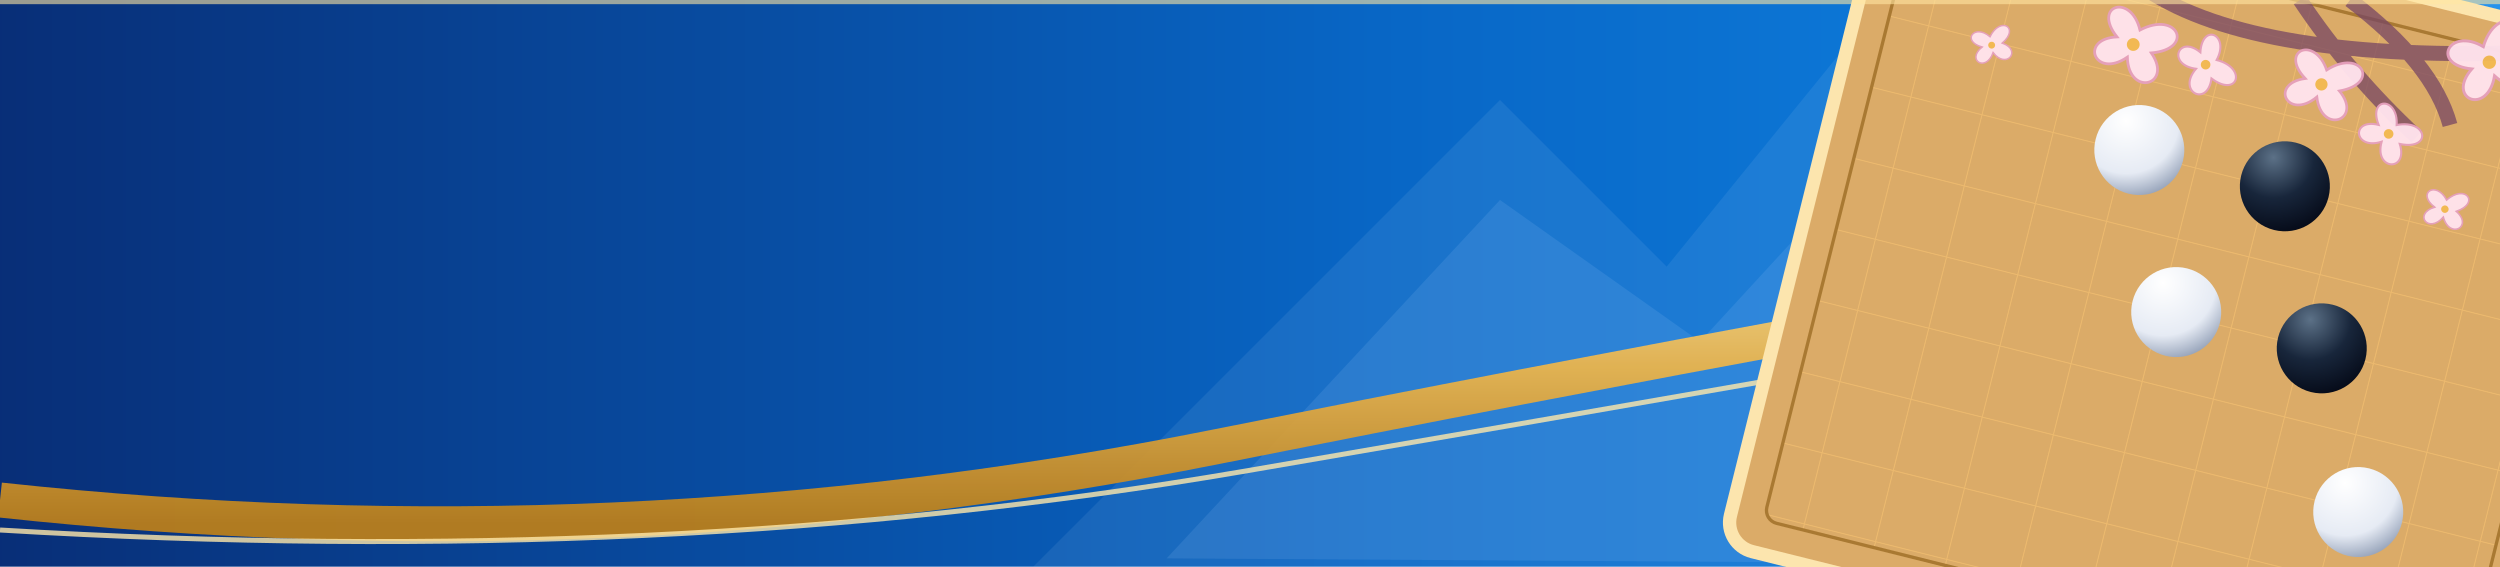
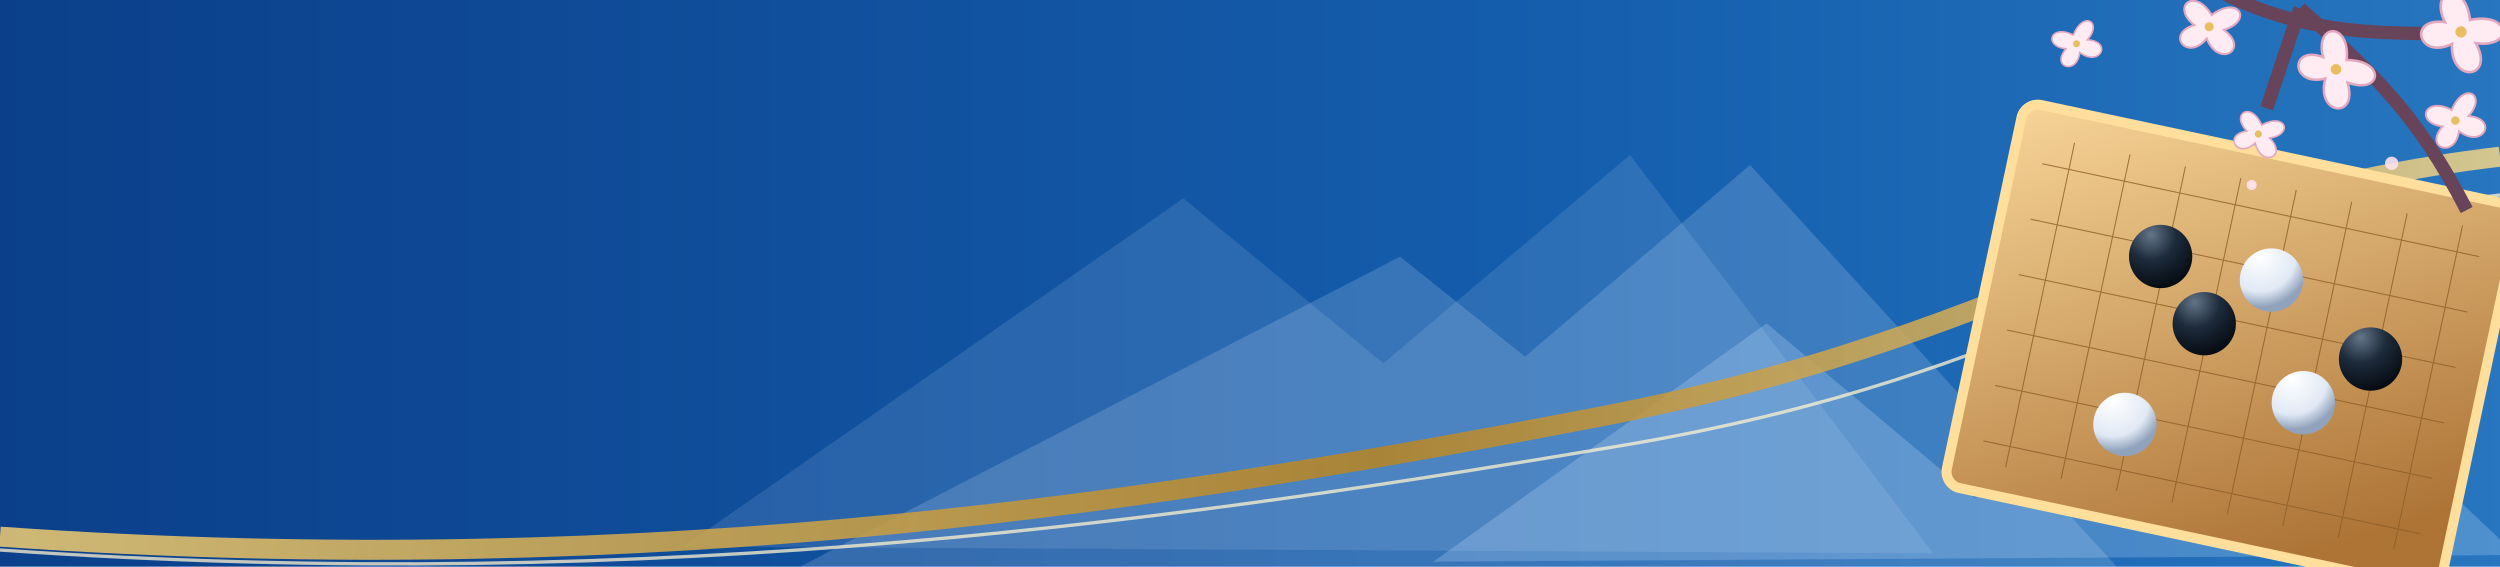
- <svg xmlns="http://www.w3.org/2000/svg" width="1500" height="340" viewBox="0 0 1500 340" role="img" aria-label="GO TOURNAMENT blue gold Go board decorative banner">
+ <svg xmlns="http://www.w3.org/2000/svg" width="1500" height="340" viewBox="0 0 1500 340" role="img" aria-label="ลายกระดานหมากล้อม ภูเขา และดอกซากุระ โทนน้ำเงินทอง">
  <defs>
-     <linearGradient id="bg" x2="1" y2="0">
-       <stop stop-color="#082e77" />
-       <stop offset=".55" stop-color="#0866c5" />
-       <stop offset="1" stop-color="#138beb" />
+     <linearGradient id="sky" x1="0" y1="0" x2="1" y2="0">
+       <stop stop-color="#0b3f8a" />
+       <stop offset=".64" stop-color="#155fae" />
+       <stop offset="1" stop-color="#2876bf" />
    </linearGradient>
-     <linearGradient id="gold" x2="0" y2="1">
-       <stop stop-color="#ffe9a5" />
-       <stop offset=".5" stop-color="#e9b44d" />
-       <stop offset="1" stop-color="#b97e1c" />
+     <linearGradient id="gold">
+       <stop stop-color="#f1ce73" />
+       <stop offset=".55" stop-color="#b98420" />
+       <stop offset="1" stop-color="#f2d589" />
    </linearGradient>
-     <radialGradient id="black" cx=".3" cy=".22" r=".9">
-       <stop stop-color="#5c7187" />
-       <stop offset=".5" stop-color="#18263b" />
-       <stop offset="1" stop-color="#030714" />
+     <linearGradient id="wood" x1="0" y1="0" x2=".7" y2="1">
+       <stop stop-color="#f7d498" />
+       <stop offset="1" stop-color="#ad7436" />
+     </linearGradient>
+     <radialGradient id="black" cx=".28" cy=".2" r=".88">
+       <stop stop-color="#647589" />
+       <stop offset=".45" stop-color="#1d2b3b" />
+       <stop offset="1" stop-color="#04090f" />
    </radialGradient>
-     <radialGradient id="white" cx=".28" cy=".22" r=".9">
-       <stop stop-color="#ffffff" />
-       <stop offset=".65" stop-color="#e6ebf4" />
-       <stop offset="1" stop-color="#8c9ab2" />
+     <radialGradient id="white" cx=".24" cy=".17" r=".8">
+       <stop stop-color="#fff" />
+       <stop offset=".7" stop-color="#e1e9f5" />
+       <stop offset="1" stop-color="#91a3bc" />
    </radialGradient>
-     <pattern id="lines" width="44" height="44" patternUnits="userSpaceOnUse">
-       <path d="M44 0H0V44" stroke="#efbd70" stroke-width="1.2" opacity=".78" fill="none" />
+     <g id="flower">
+       <path d="M0 0C-15-16-28 0-10 9C-28 19-9 34 0 16C12 34 30 17 10 8C28-2 15-17 0 0Z" fill="#ffecf2" stroke="#e3a8bf" stroke-width="1.4" />
+       <circle cx="0" cy="8" r="3" fill="#e9be61" />
+     </g>
+     <pattern id="board" width="34" height="34" patternUnits="userSpaceOnUse">
+       <path d="M34 0H0V34" stroke="#8c5d27" stroke-width="1.3" fill="none" opacity=".75" />
    </pattern>
-     <g id="sakura">
-       <path d="M0 0C-12-15-27-1-9 8C-26 17-10 32 0 15C9 33 27 18 10 8C29-3 13-17 0 0Z" fill="#ffe3ed" stroke="#e59fbc" stroke-width="1.4" />
-       <circle cx="0" cy="8" r="3.2" fill="#f2b952" />
-     </g>
  </defs>
-   <rect width="1500" height="340" fill="url(#bg)" />
-   <path d="M620 340L900 60L1000 160L1130 0H1500V340Z" fill="#eaf3ff" opacity=".08" />
-   <path d="M700 335L900 120L1020 205L1170 42L1350 275L1500 160V340Z" fill="#b6d8ff" opacity=".12" />
-   <path d="M0 300Q370 340 730 268T1500 126" fill="none" stroke="url(#gold)" stroke-width="21" opacity=".95" />
-   <path d="M0 318Q400 342 745 283T1500 151" fill="none" stroke="#ffe8aa" stroke-width="3" opacity=".8" />
-   <g transform="translate(1090,-30) rotate(14 230 160)">
-     <rect x="0" y="0" width="470" height="420" rx="18" fill="#dbab68" stroke="#fce5ae" stroke-width="8" />
-     <rect x="20" y="20" width="430" height="380" rx="8" fill="url(#lines)" stroke="#a97932" stroke-width="2" />
-     <circle cx="185" cy="130" r="27" fill="url(#white)" />
-     <circle cx="275" cy="130" r="27" fill="url(#black)" />
-     <circle cx="230" cy="219" r="27" fill="url(#white)" />
-     <circle cx="320" cy="219" r="27" fill="url(#black)" />
-     <circle cx="365" cy="309" r="27" fill="url(#white)" />
+   <rect width="1500" height="340" fill="url(#sky)" />
+   <path d="M410 328L710 119 830 218 978 93 1160 332Z" fill="#b4d3f2" opacity=".15" />
+   <path d="M480 340L840 154 915 214 1050 99 1270 340Z" fill="#e5f2ff" opacity=".17" />
+   <path d="M860 337L1060 194 1185 299 1340 173 1510 333Z" fill="#d1e9ff" opacity=".23" />
+   <path d="M0 322C400 350 710 298 960 250S1280 120 1500 94" stroke="url(#gold)" stroke-width="12" fill="none" opacity=".85" />
+   <path d="M0 330C400 358 720 310 975 267S1290 140 1500 117" stroke="#fff3cf" stroke-width="2" fill="none" opacity=".75" />
+   <g transform="translate(1192 89) rotate(12 145 95)">
+     <rect x="0" y="0" width="304" height="235" rx="10" fill="url(#wood)" stroke="#ffdf9b" stroke-width="6" />
+     <rect x="18" y="18" width="268" height="199" fill="url(#board)" rx="4" />
+     <circle cx="99" cy="74" r="19" fill="url(#black)" />
+     <circle cx="167" cy="74" r="19" fill="url(#white)" />
+     <circle cx="133" cy="108" r="19" fill="url(#black)" />
+     <circle cx="201" cy="142" r="19" fill="url(#white)" />
+     <circle cx="99" cy="177" r="19" fill="url(#white)" />
+     <circle cx="235" cy="108" r="19" fill="url(#black)" />
  </g>
-   <path d="M1280-12Q1340 35 1500 32M1380 0Q1410 45 1450 82M1410 0Q1460 38 1470 75" stroke="#774563" stroke-width="9" fill="none" opacity=".75" />
-   <g opacity=".96">
-     <use href="#sakura" transform="translate(1284 18) rotate(25) scale(1.2)" />
-     <use href="#sakura" transform="translate(1330 36) rotate(67) scale(.9)" />
-     <use href="#sakura" transform="translate(1396 42) rotate(20) scale(1.15)" />
-     <use href="#sakura" transform="translate(1438 75) rotate(42) scale(.9)" />
-     <use href="#sakura" transform="translate(1490 28) rotate(-21) scale(1.25)" />
-     <use href="#sakura" transform="translate(1468 120) rotate(11) scale(.7)" />
-     <use href="#sakura" transform="translate(1194 22) rotate(-11) scale(.65)" />
-   </g>
-   <path d="M0 0H1500" stroke="#ffe6a1" stroke-width="5" opacity=".6" />
+   <path d="M1314 -15C1380 25 1430 20 1510 20M1380 5C1424 44 1450 68 1480 126M1380 5L1360 65" stroke="#67445a" stroke-width="8" fill="none" />
+   <use href="#flower" transform="translate(1327 9) scale(.9) rotate(12)" />
+   <use href="#flower" transform="translate(1408 36) scale(1.06) rotate(49)" />
+   <use href="#flower" transform="translate(1471 66) scale(.84) rotate(-19)" />
+   <use href="#flower" transform="translate(1482 12) scale(1.12) rotate(37)" />
+   <use href="#flower" transform="translate(1357 75) scale(.72) rotate(20)" />
+   <use href="#flower" transform="translate(1244 21) scale(.7) rotate(-20)" />
+   <circle cx="1435" cy="98" r="4" fill="#fce1eb" opacity=".9" />
+   <circle cx="1351" cy="111" r="3" fill="#fce1eb" />
</svg>
